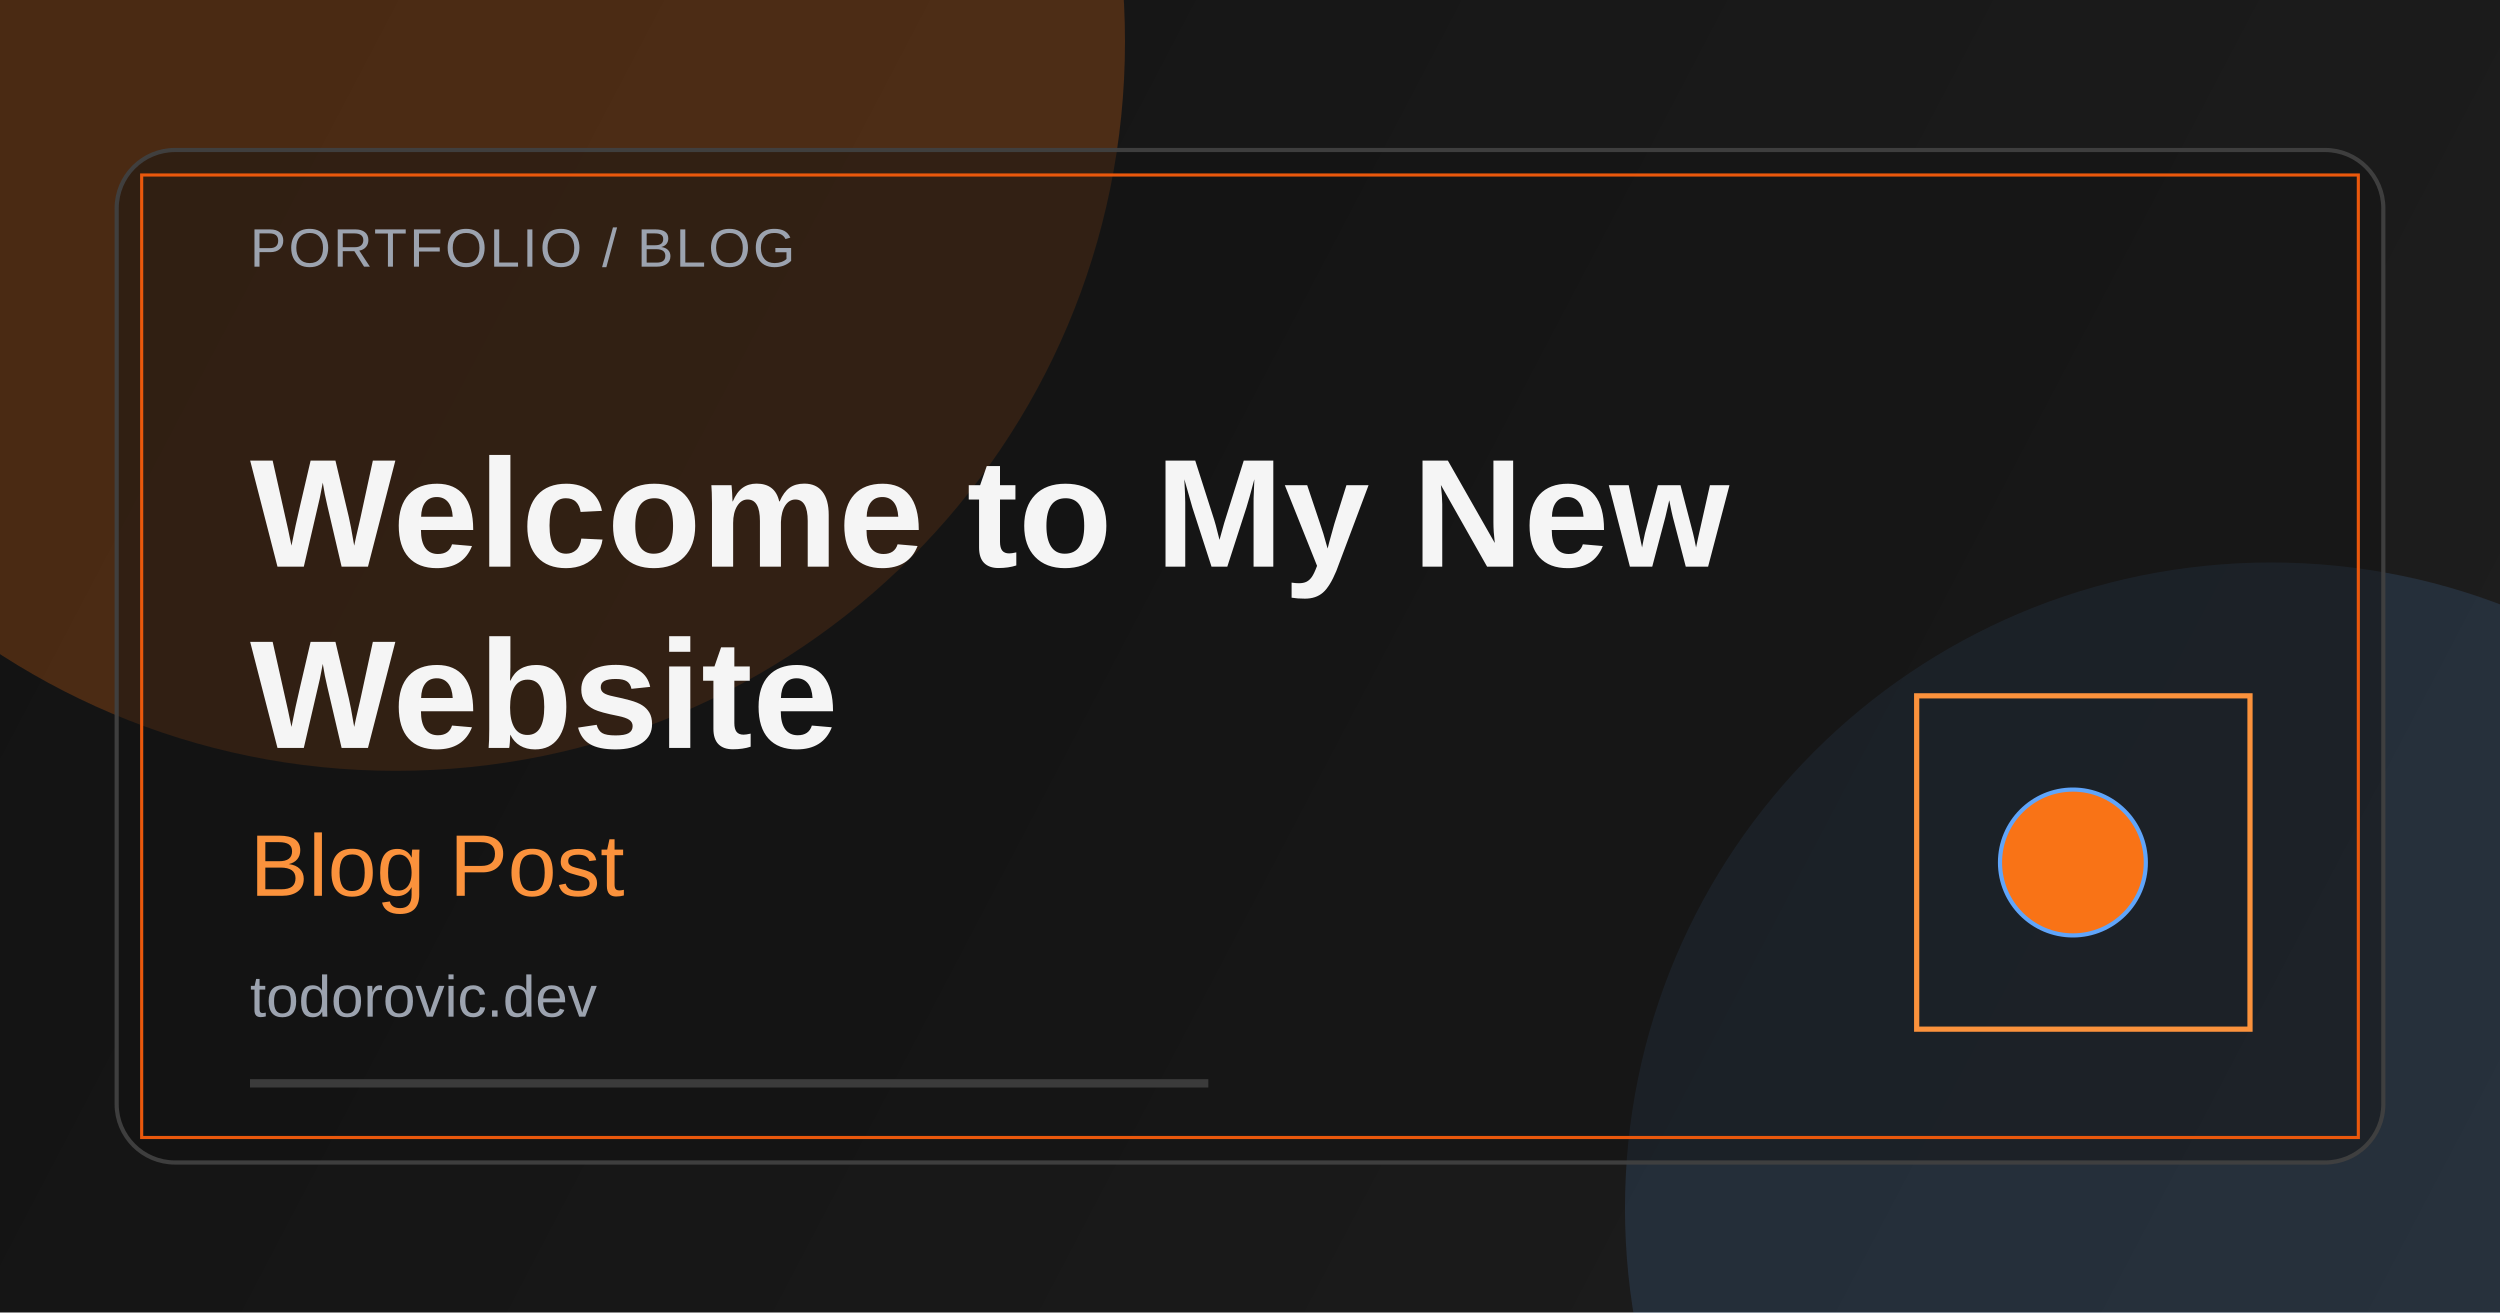
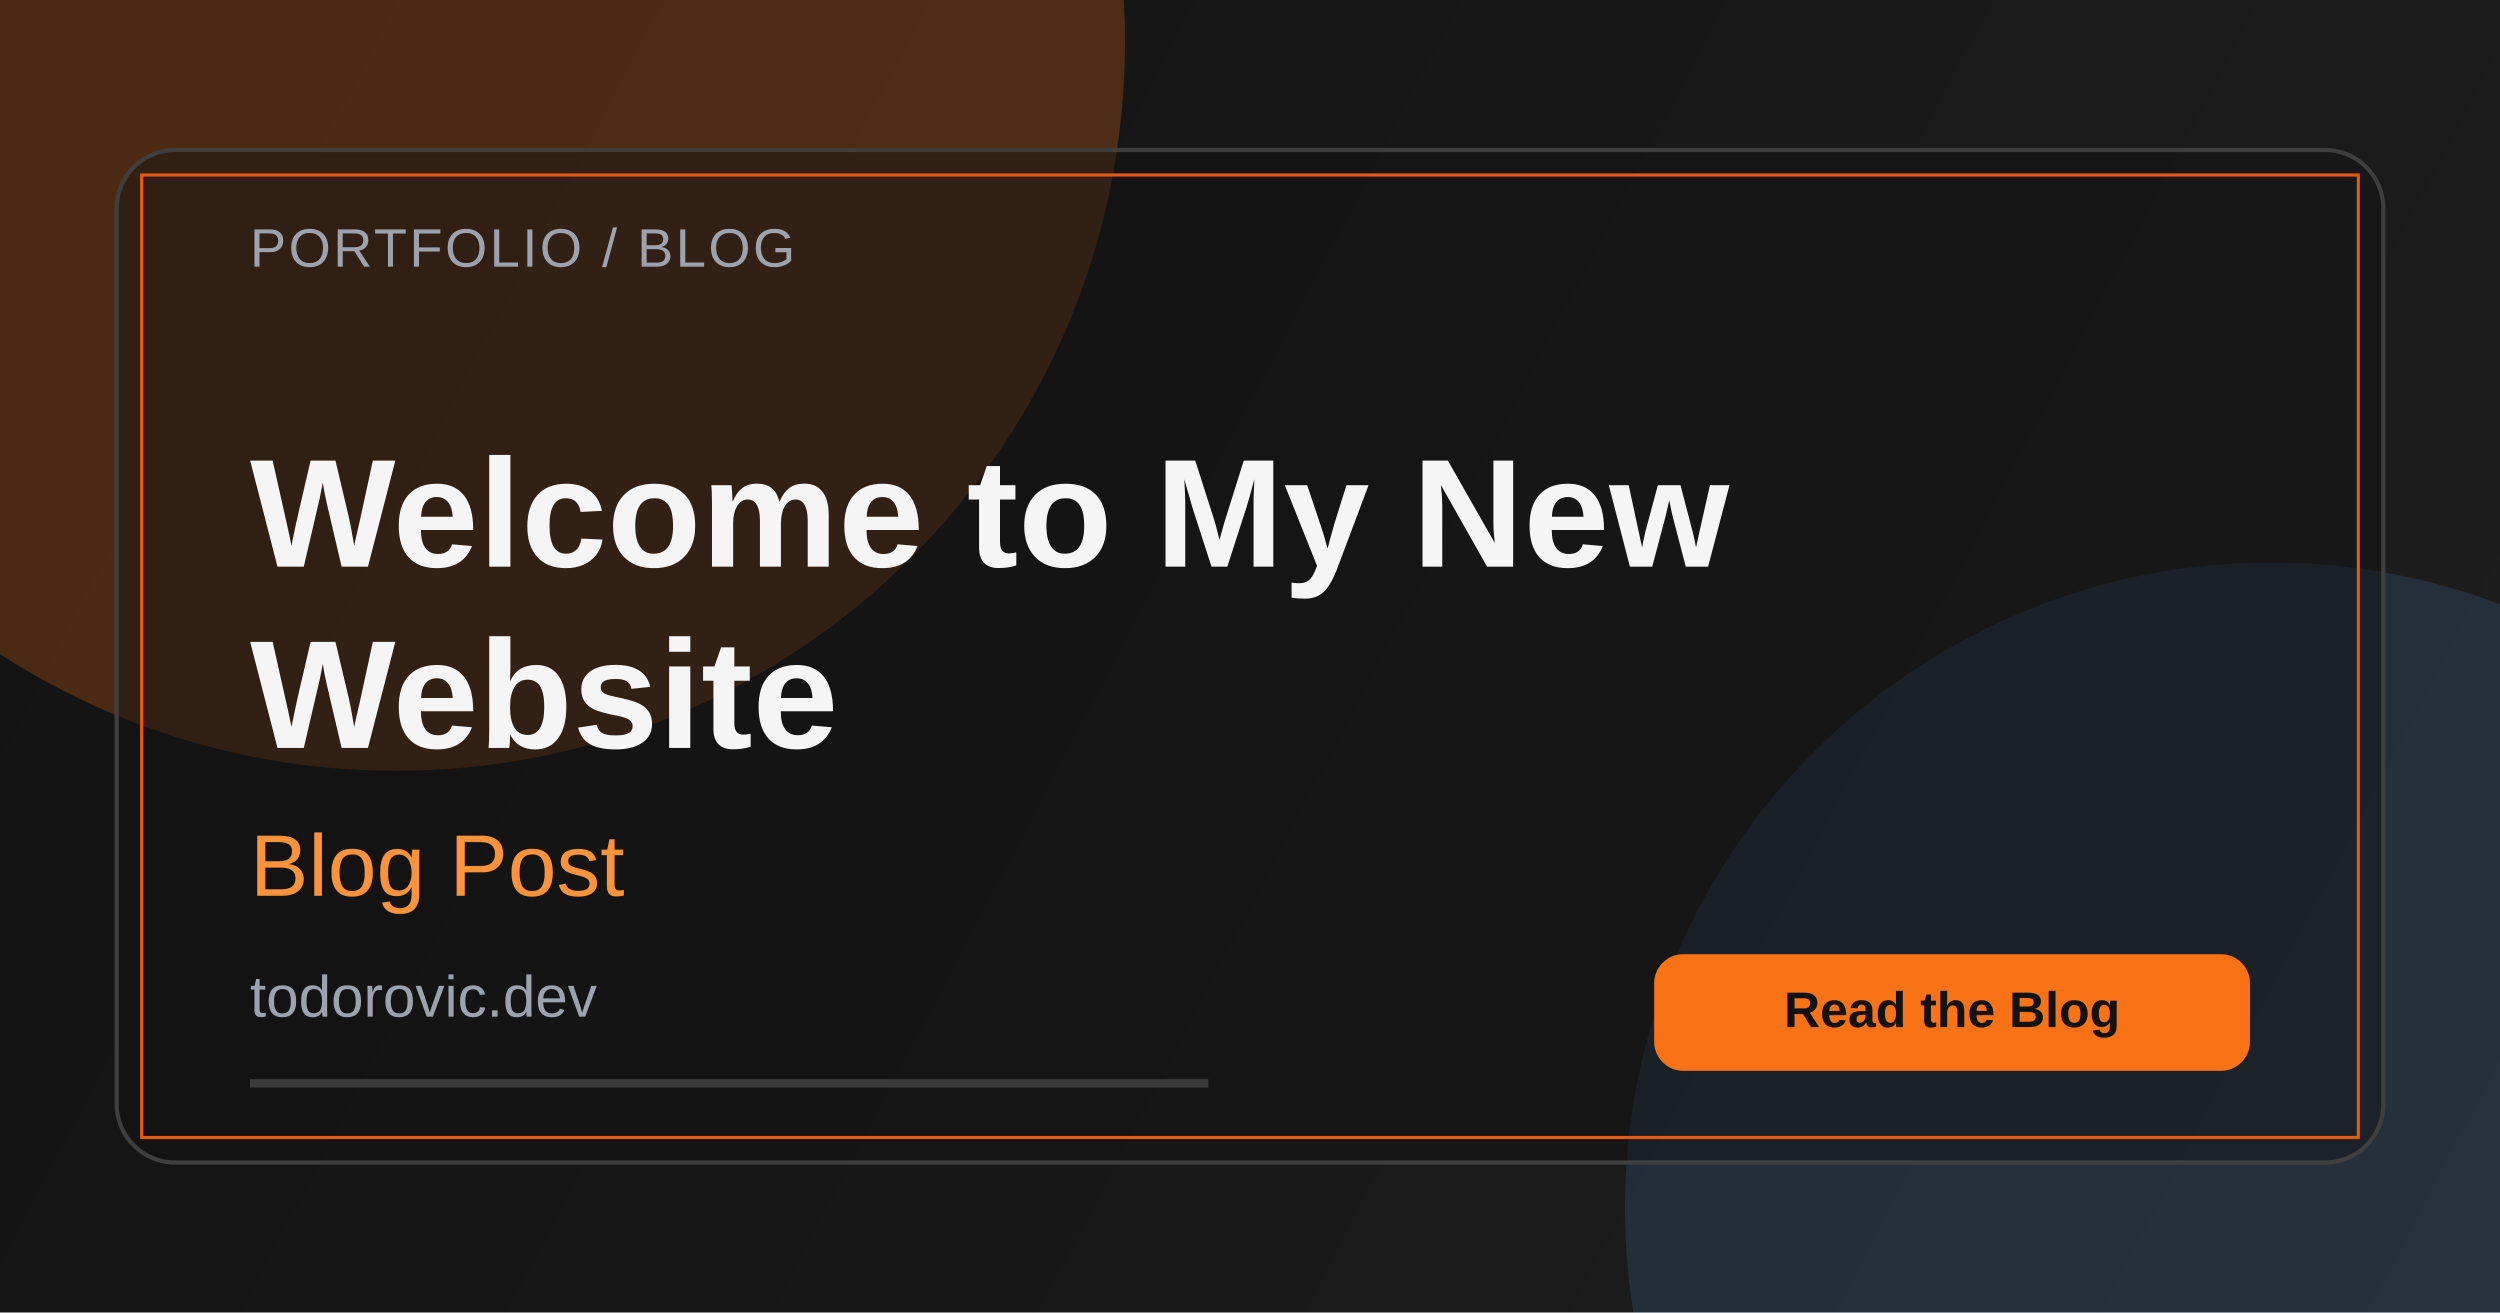
<svg xmlns="http://www.w3.org/2000/svg" width="1200" height="630" viewBox="0 0 1200 630" fill="none">
  <defs>
    <linearGradient id="bg" x1="0" y1="0" x2="1200" y2="630" gradientUnits="userSpaceOnUse">
      <stop offset="0" stop-color="#121212" />
      <stop offset="1" stop-color="#1e1e1e" />
    </linearGradient>
  </defs>
  <rect width="1200" height="630" fill="url(#bg)" />
  <circle cx="190" cy="20" r="350" fill="#f97316" opacity="0.24" />
  <circle cx="1090" cy="580" r="310" fill="#60a5fa" opacity="0.14" />
  <rect x="56" y="72" width="1088" height="486" rx="28" fill="rgba(18, 18, 18, 0.46)" stroke="#404040" stroke-opacity="0.95" stroke-width="2" />
  <text x="120" y="128" fill="#9ca3af" font-size="26" font-family="Avenir Next, Segoe UI, Arial, sans-serif" letter-spacing="1.2">
    PORTFOLIO / BLOG
  </text>
  <text x="120" y="272" fill="#f5f5f5" font-size="74" font-weight="700" font-family="Avenir Next, Segoe UI, Arial, sans-serif">Welcome to My New</text>
  <text x="120" y="359" fill="#f5f5f5" font-size="74" font-weight="700" font-family="Avenir Next, Segoe UI, Arial, sans-serif">Website</text>
  <text x="120" y="430" fill="#fb923c" font-size="42" font-weight="500" font-family="Avenir Next, Segoe UI, Arial, sans-serif">
    Blog Post
  </text>
  <line x1="120" y1="520" x2="580" y2="520" stroke="#404040" stroke-opacity="0.9" stroke-width="4" />
  <text x="120" y="488" fill="#9ca3af" font-size="28" font-family="Avenir Next, Segoe UI, Arial, sans-serif">
    todorovic.dev
  </text>
-   <rect x="920" y="334" width="160" height="160" fill="none" stroke="#fb923c" stroke-width="2.5" />
-   <circle cx="995" cy="414" r="35" fill="#f97316" />
-   <circle cx="995" cy="414" r="35" fill="none" stroke="#60a5fa" stroke-width="2" />
+   <rect x="794" y="458" width="286" height="56" rx="14" fill="#f97316" />
+   <text x="937" y="493" fill="#121212" font-size="24" font-weight="600" text-anchor="middle" font-family="Avenir Next, Segoe UI, Arial, sans-serif">
+     Read the Blog
+   </text>
  <rect x="68" y="84" width="1064" height="462" fill="none" stroke="#ea580c" stroke-width="1.5" />
</svg>
